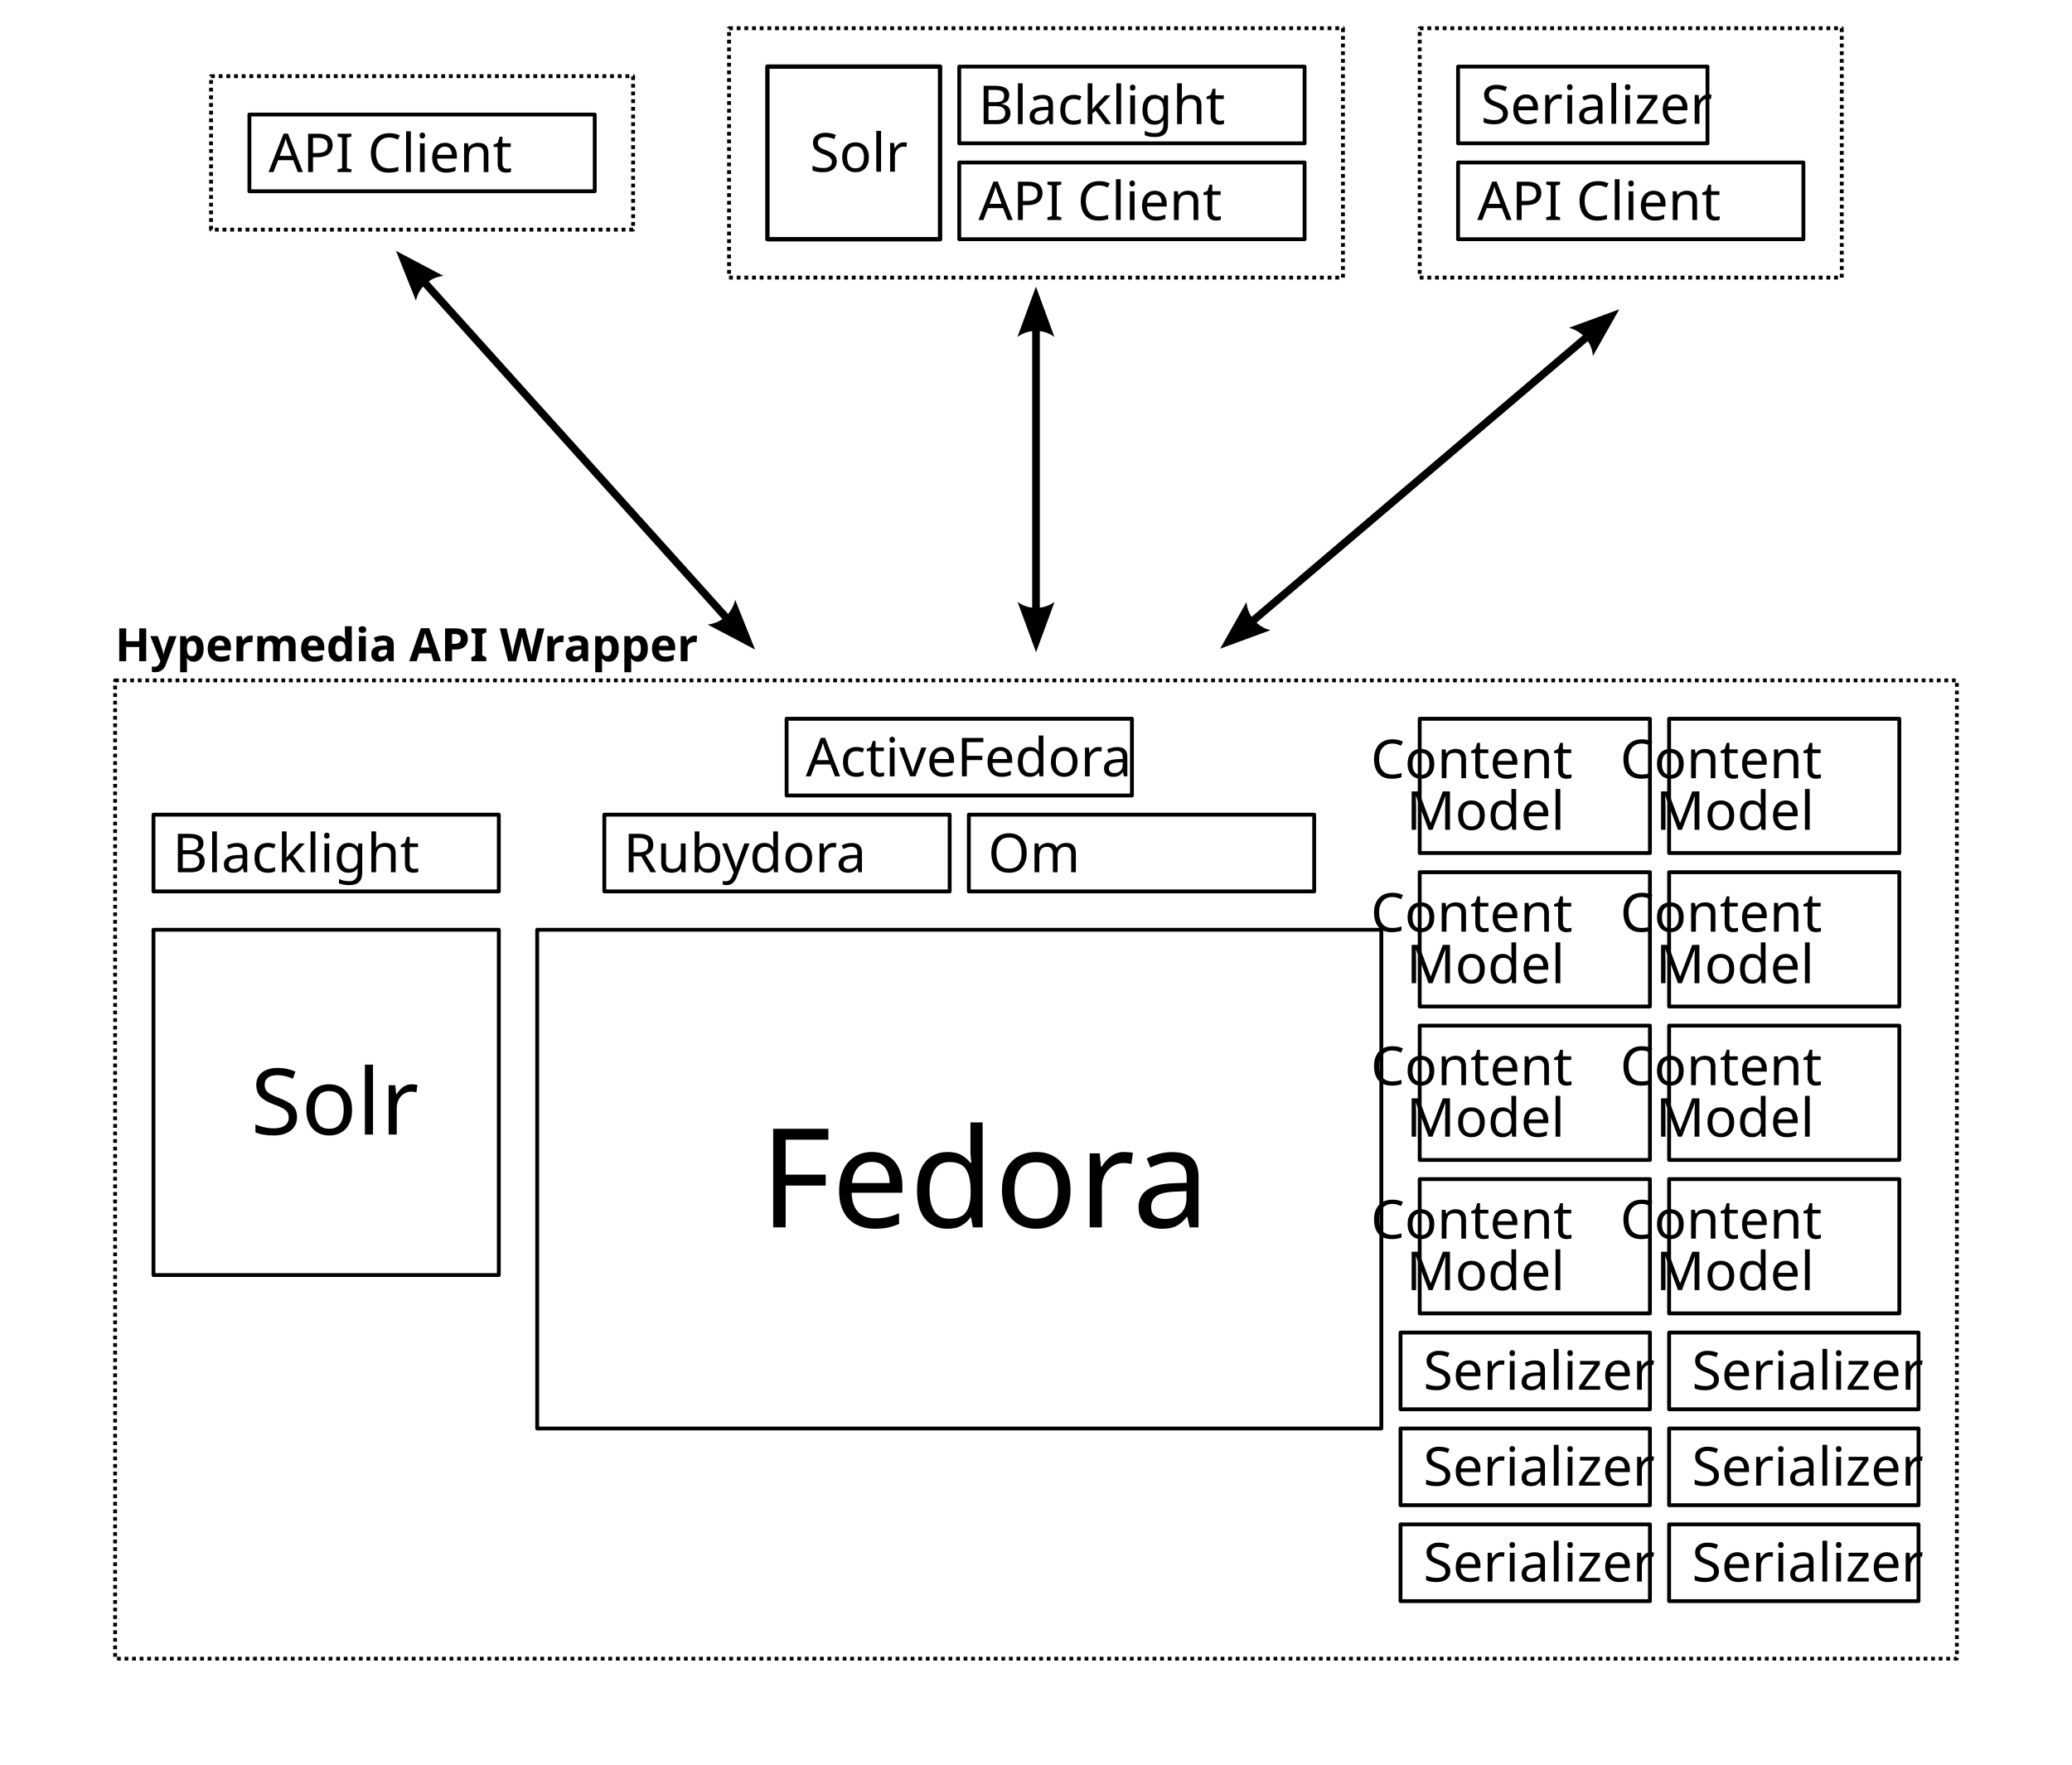
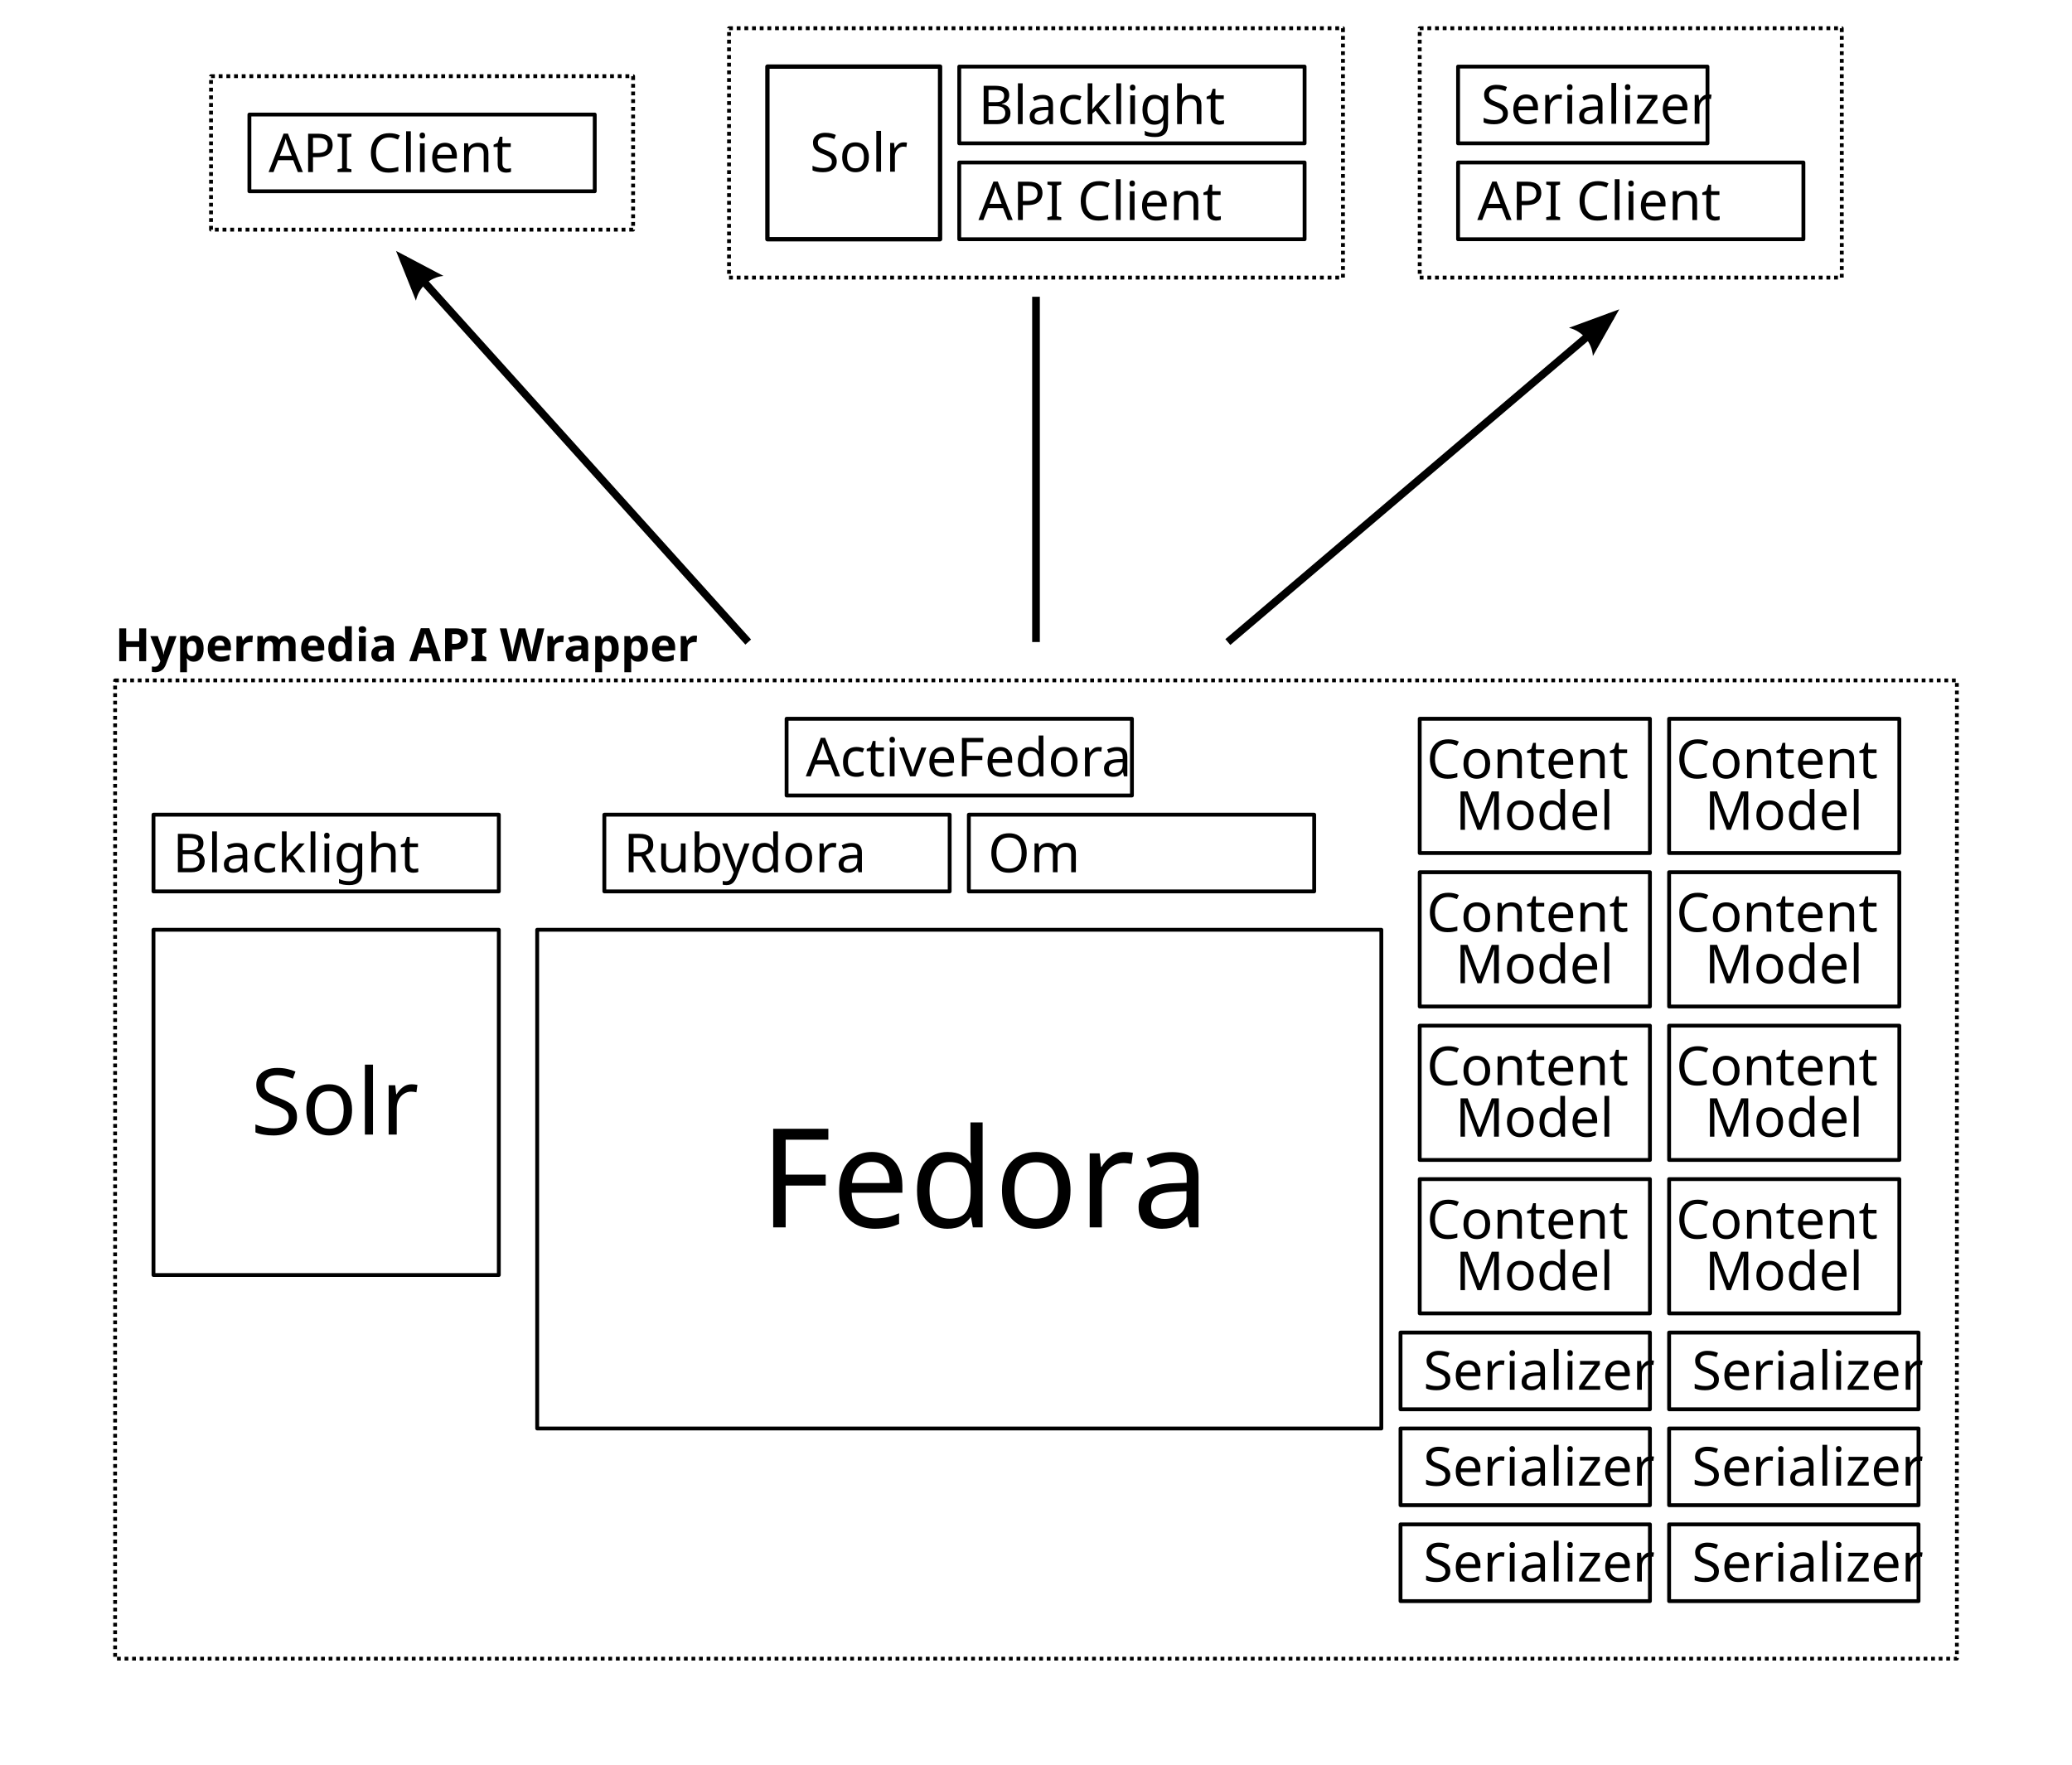
- <svg xmlns="http://www.w3.org/2000/svg" version="1.2" width="540" height="460" id="svg2">
-   <defs id="defs4">
-     <marker refX="0" refY="0" orient="auto" id="Arrow2Mstart" style="overflow:visible">
-       <path d="M 8.719,4.034 -2.207,0.016 8.719,-4.002 c -1.745,2.372 -1.735,5.617 -6e-7,8.035 z" transform="scale(0.6,0.6)" id="path4844" style="fill-rule:evenodd;stroke-width:0.625;stroke-linejoin:round" />
+ <svg xmlns="http://www.w3.org/2000/svg" version="1.2" width="540" height="460">
+   <defs>
+     <marker orient="auto" id="a" overflow="visible">
+       <path d="M8.719 4.034L-2.207.016 8.719-4.002c-1.746 2.372-1.736 5.618 0 8.036z" transform="scale(.6)" fill-rule="evenodd" stroke-width=".625" stroke-linejoin="round" />
    </marker>
-     <marker refX="0" refY="0" orient="auto" id="Arrow2Mend" style="overflow:visible">
-       <path d="M 8.719,4.034 -2.207,0.016 8.719,-4.002 c -1.745,2.372 -1.735,5.617 -6e-7,8.035 z" transform="scale(-0.6,-0.6)" id="path4847" style="fill-rule:evenodd;stroke-width:0.625;stroke-linejoin:round" />
-     </marker>
-     <marker refX="0" refY="0" orient="auto" id="Arrow1Mend" style="overflow:visible">
-       <path d="M 0,0 5,-5 -12.5,0 5,5 0,0 z" transform="matrix(-0.4,0,0,-0.4,-4,0)" id="path4829" style="fill-rule:evenodd;stroke:#000000;stroke-width:1pt" />
-     </marker>
-     <marker refX="0" refY="0" orient="auto" id="Arrow1Send" style="overflow:visible">
-       <path d="M 0,0 5,-5 -12.5,0 5,5 0,0 z" transform="matrix(-0.2,0,0,-0.2,-1.2,0)" id="path4835" style="fill-rule:evenodd;stroke:#000000;stroke-width:1pt" />
-     </marker>
-     <marker refX="0" refY="0" orient="auto" id="Arrow2Lend" style="overflow:visible">
-       <path d="M 8.719,4.034 -2.207,0.016 8.719,-4.002 c -1.745,2.372 -1.735,5.617 -6e-7,8.035 z" transform="matrix(-1.1,0,0,-1.1,-1.1,0)" id="path4841" style="fill-rule:evenodd;stroke-width:0.625;stroke-linejoin:round" />
+     <marker orient="auto" id="b" overflow="visible">
+       <path d="M8.719 4.034L-2.207.016 8.719-4.002c-1.746 2.372-1.736 5.618 0 8.036z" transform="scale(-.6)" fill-rule="evenodd" stroke-width=".625" stroke-linejoin="round" />
    </marker>
  </defs>
-   <g transform="translate(0,-610)" id="layer1">
-     <flowRoot transform="translate(0,602.3598)" id="flowRoot3799" xml:space="preserve" style="font-size:12px;font-style:normal;font-variant:normal;font-weight:normal;font-stretch:normal;text-align:center;line-height:123%;letter-spacing:0px;word-spacing:0px;text-anchor:middle;fill:#000000;fill-opacity:1;stroke:none;font-family:'Minion Pro',Georgia,Times,serif;-inkscape-font-specification:'Minion Pro',Georgia,Times,serif">
-       <flowRegion id="flowRegion3801">
-         <rect width="90.714" height="18.571" x="16.429" y="72.857" id="rect3803" />
-       </flowRegion>
-       <flowPara id="flowPara3805" />
-     </flowRoot>
-     <g transform="translate(-185,92.50003)" id="g4702">
-       <text x="250.354" y="813.248" id="text3827" xml:space="preserve" style="font-size:24px;font-style:normal;font-variant:normal;font-weight:normal;font-stretch:normal;text-align:start;line-height:123%;letter-spacing:0px;word-spacing:0px;text-anchor:start;fill:#000000;fill-opacity:1;stroke:none;font-family:Myriad Pro;-inkscape-font-specification:Myriad Pro">
-         <tspan x="250.354" y="813.248" id="tspan3829">Solr</tspan>
+   <text x="250.354" y="813.248" style="text-align:start;line-height:123%;-inkscape-font-specification:Myriad Pro" font-size="24" font-weight="400" letter-spacing="0" word-spacing="0" font-family="Myriad Pro" transform="translate(-185 -517.5)">
+     <tspan x="250.354" y="813.248">Solr</tspan>
+   </text>
+   <path fill="none" stroke="#000" stroke-linejoin="round" d="M40 242.36h90v90H40z" />
+   <text x="218.023" y="817.442" style="text-align:start;line-height:123%;-inkscape-font-specification:Myriad Pro" font-size="36" font-weight="400" letter-spacing="0" word-spacing="0" font-family="Myriad Pro" transform="translate(-20 -497.5)">
+     <tspan x="218.023" y="817.442">Fedora</tspan>
+   </text>
+   <path fill="none" stroke="#000" stroke-linejoin="round" d="M140 242.36h220v130H140z" />
+   <text x="269.924" y="825.358" style="text-align:center;line-height:96%;-inkscape-font-specification:Myriad Pro" font-size="14" font-weight="400" letter-spacing="0" word-spacing="0" text-anchor="middle" font-family="Myriad Pro" transform="translate(130 -622.5)">
+     <tspan x="269.924" y="825.358">Content</tspan>
+     <tspan x="269.924" y="838.798">Model</tspan>
+   </text>
+   <path fill="none" stroke="#000" stroke-linejoin="round" d="M370 187.36h60v35h-60z" />
+   <text x="269.924" y="825.358" style="text-align:center;line-height:96%;-inkscape-font-specification:Myriad Pro" font-size="14" font-weight="400" letter-spacing="0" word-spacing="0" text-anchor="middle" font-family="Myriad Pro" transform="translate(130 -582.5)">
+     <tspan x="269.924" y="825.358">Content</tspan>
+     <tspan x="269.924" y="838.798">Model</tspan>
+   </text>
+   <path fill="none" stroke="#000" stroke-linejoin="round" d="M370 227.36h60v35h-60z" />
+   <text x="269.924" y="825.358" style="text-align:center;line-height:96%;-inkscape-font-specification:Myriad Pro" font-size="14" font-weight="400" letter-spacing="0" word-spacing="0" text-anchor="middle" font-family="Myriad Pro" transform="translate(130 -542.5)">
+     <tspan x="269.924" y="825.358">Content</tspan>
+     <tspan x="269.924" y="838.798">Model</tspan>
+   </text>
+   <path fill="none" stroke="#000" stroke-linejoin="round" d="M370 267.36h60v35h-60z" />
+   <text x="269.924" y="825.358" style="text-align:center;line-height:96%;-inkscape-font-specification:Myriad Pro" font-size="14" font-weight="400" letter-spacing="0" word-spacing="0" text-anchor="middle" font-family="Myriad Pro" transform="translate(130 -502.5)">
+     <tspan x="269.924" y="825.358">Content</tspan>
+     <tspan x="269.924" y="838.798">Model</tspan>
+   </text>
+   <path fill="none" stroke="#000" stroke-linejoin="round" d="M370 307.36h60v35h-60z" />
+   <text x="269.924" y="825.358" style="text-align:center;line-height:96%;-inkscape-font-specification:Myriad Pro" font-size="14" font-weight="400" letter-spacing="0" word-spacing="0" text-anchor="middle" font-family="Myriad Pro" transform="translate(195 -622.5)">
+     <tspan x="269.924" y="825.358">Content</tspan>
+     <tspan x="269.924" y="838.798">Model</tspan>
+   </text>
+   <path fill="none" stroke="#000" stroke-linejoin="round" d="M435 187.36h60v35h-60z" />
+   <text x="269.924" y="825.358" style="text-align:center;line-height:96%;-inkscape-font-specification:Myriad Pro" font-size="14" font-weight="400" letter-spacing="0" word-spacing="0" text-anchor="middle" font-family="Myriad Pro" transform="translate(195 -582.5)">
+     <tspan x="269.924" y="825.358">Content</tspan>
+     <tspan x="269.924" y="838.798">Model</tspan>
+   </text>
+   <path fill="none" stroke="#000" stroke-linejoin="round" d="M435 227.36h60v35h-60z" />
+   <text x="269.924" y="825.358" style="text-align:center;line-height:96%;-inkscape-font-specification:Myriad Pro" font-size="14" font-weight="400" letter-spacing="0" word-spacing="0" text-anchor="middle" font-family="Myriad Pro" transform="translate(195 -542.5)">
+     <tspan x="269.924" y="825.358">Content</tspan>
+     <tspan x="269.924" y="838.798">Model</tspan>
+   </text>
+   <path fill="none" stroke="#000" stroke-linejoin="round" d="M435 267.36h60v35h-60z" />
+   <text x="269.924" y="825.358" style="text-align:center;line-height:96%;-inkscape-font-specification:Myriad Pro" font-size="14" font-weight="400" letter-spacing="0" word-spacing="0" text-anchor="middle" font-family="Myriad Pro" transform="translate(195 -502.5)">
+     <tspan x="269.924" y="825.358">Content</tspan>
+     <tspan x="269.924" y="838.798">Model</tspan>
+   </text>
+   <path fill="none" stroke="#000" stroke-linejoin="round" d="M435 307.36h60v35h-60z" />
+   <text x="25.946" y="832.253" style="text-align:start;line-height:123%;-inkscape-font-specification:Myriad Pro" font-size="14" font-weight="400" letter-spacing="0" word-spacing="0" font-family="Myriad Pro" transform="translate(415 -470)">
+     <tspan x="25.946" y="832.253">Serializer</tspan>
+   </text>
+   <path fill="none" stroke="#000" stroke-linejoin="round" d="M435 347.36h65v20h-65z" />
+   <text x="25.946" y="832.253" style="text-align:start;line-height:123%;-inkscape-font-specification:Myriad Pro" font-size="14" font-weight="400" letter-spacing="0" word-spacing="0" font-family="Myriad Pro" transform="translate(415 -445)">
+     <tspan x="25.946" y="832.253">Serializer</tspan>
+   </text>
+   <path fill="none" stroke="#000" stroke-linejoin="round" d="M435 372.36h65v20h-65z" />
+   <text x="25.946" y="832.253" style="text-align:start;line-height:123%;-inkscape-font-specification:Myriad Pro" font-size="14" font-weight="400" letter-spacing="0" word-spacing="0" font-family="Myriad Pro" transform="translate(415 -420)">
+     <tspan x="25.946" y="832.253">Serializer</tspan>
+   </text>
+   <path fill="none" stroke="#000" stroke-linejoin="round" d="M435 397.36h65v20h-65z" />
+   <text x="25.946" y="832.253" style="text-align:start;line-height:123%;-inkscape-font-specification:Myriad Pro" font-size="14" font-weight="400" letter-spacing="0" word-spacing="0" font-family="Myriad Pro" transform="translate(345 -470)">
+     <tspan x="25.946" y="832.253">Serializer</tspan>
+   </text>
+   <path fill="none" stroke="#000" stroke-linejoin="round" d="M365 347.36h65v20h-65z" />
+   <g>
+     <text x="25.946" y="832.253" style="text-align:start;line-height:123%;-inkscape-font-specification:Myriad Pro" font-size="14" font-weight="400" letter-spacing="0" word-spacing="0" font-family="Myriad Pro" transform="translate(345 -445)">
+       <tspan x="25.946" y="832.253">Serializer</tspan>
+     </text>
+     <path fill="none" stroke="#000" stroke-linejoin="round" d="M365 372.36h65v20h-65z" />
+   </g>
+   <g>
+     <text x="25.946" y="832.253" style="text-align:start;line-height:123%;-inkscape-font-specification:Myriad Pro" font-size="14" font-weight="400" letter-spacing="0" word-spacing="0" font-family="Myriad Pro" transform="translate(345 -420)">
+       <tspan x="25.946" y="832.253">Serializer</tspan>
+     </text>
+     <path fill="none" stroke="#000" stroke-linejoin="round" d="M365 397.36h65v20h-65z" />
+   </g>
+   <g>
+     <path fill="none" stroke="#000" stroke-linejoin="round" d="M40 212.36h90v20H40z" />
+     <text x="25" y="647.36" style="text-align:start;line-height:123%;-inkscape-font-specification:Myriad Pro" font-size="14" font-weight="400" letter-spacing="0" word-spacing="0" font-family="Myriad Pro" transform="translate(20 -420)">
+       <tspan x="25" y="647.36">Blacklight</tspan>
+     </text>
+   </g>
+   <g>
+     <text x="25" y="672.36" style="text-align:start;line-height:123%;-inkscape-font-specification:Myriad Pro" font-size="14" font-weight="400" letter-spacing="0" word-spacing="0" font-family="Myriad Pro" transform="translate(232.5 -445)">
+       <tspan x="25" y="672.36">Om</tspan>
+     </text>
+     <path fill="none" stroke="#000" stroke-linejoin="round" d="M252.5 212.36h90v20h-90z" />
+   </g>
+   <g>
+     <text x="25" y="722.36" style="text-align:start;line-height:123%;-inkscape-font-specification:Myriad Pro" font-size="14" font-weight="400" letter-spacing="0" word-spacing="0" font-family="Myriad Pro" transform="translate(137.5 -495)">
+       <tspan x="25" y="722.36">Rubydora</tspan>
+     </text>
+     <path fill="none" stroke="#000" stroke-linejoin="round" d="M157.5 212.36h90v20h-90z" />
+   </g>
+   <g>
+     <text x="25" y="697.36" style="text-align:start;line-height:123%;-inkscape-font-specification:Myriad Pro" font-size="14" font-weight="400" letter-spacing="0" word-spacing="0" font-family="Myriad Pro" transform="translate(185 -495)">
+       <tspan x="25" y="697.36">ActiveFedora</tspan>
+     </text>
+     <path fill="none" stroke="#000" stroke-linejoin="round" d="M205 187.36h90v20h-90z" />
+   </g>
+   <path fill="none" stroke="#000" stroke-width=".985" stroke-linejoin="round" stroke-dasharray=".985,.985" d="M30 177.36h480v255H30z" />
+   <text x="30" y="782.36" style="text-align:start;line-height:123%;-inkscape-font-specification:Myriad Pro Bold" font-size="12" font-weight="700" letter-spacing="0" word-spacing="0" font-family="Myriad Pro" transform="translate(0 -610)">
+     <tspan x="30" y="782.36">Hypermedia API Wrapper</tspan>
+   </text>
+   <g>
+     <path fill="none" stroke="#000" stroke-linejoin="round" d="M65 29.86h90v20H65z" />
+     <text x="35" y="647.36" style="text-align:start;line-height:123%;-inkscape-font-specification:Myriad Pro" font-size="14" font-weight="400" letter-spacing="0" word-spacing="0" font-family="Myriad Pro" transform="translate(35 -602.5)">
+       <tspan x="35" y="647.36">API Client</tspan>
+     </text>
+     <path fill="none" stroke="#000" stroke-linejoin="round" stroke-dasharray="1,1" d="M55 19.86h110v40H55z" />
+   </g>
+   <g>
+     <path fill="none" stroke="#000" stroke-linejoin="round" d="M250 42.36h90v20h-90z" />
+     <text x="165" y="702.36" style="text-align:start;line-height:123%;-inkscape-font-specification:Myriad Pro" font-size="14" font-weight="400" letter-spacing="0" word-spacing="0" font-family="Myriad Pro" transform="translate(90 -645)">
+       <tspan x="165" y="702.36">API Client</tspan>
+     </text>
+     <path fill="none" stroke="#000" stroke-linejoin="round" stroke-dasharray="1,1" d="M190 7.36h160v65H190z" />
+     <path fill="none" stroke="#000" stroke-linejoin="round" d="M250 17.36h90v20h-90z" />
+     <text x="25" y="647.36" style="text-align:start;line-height:123%;-inkscape-font-specification:Myriad Pro" font-size="14" font-weight="400" letter-spacing="0" word-spacing="0" font-family="Myriad Pro" transform="translate(230 -615)">
+       <tspan x="25" y="647.36">Blacklight</tspan>
+     </text>
+     <g>
+       <text x="258.54" y="809.753" style="text-align:start;line-height:123%;-inkscape-font-specification:Myriad Pro" font-size="15.75" font-weight="400" letter-spacing="0" word-spacing="0" font-family="Myriad Pro" transform="translate(-47.5 -765)">
+         <tspan x="258.54" y="809.753" font-size="14">Solr</tspan>
      </text>
-       <rect width="90" height="90" x="225" y="759.86" id="rect4690" style="fill:none;stroke:#000000;stroke-width:1;stroke-linecap:butt;stroke-linejoin:round;stroke-miterlimit:4;stroke-opacity:1;stroke-dasharray:none;stroke-dashoffset:0" />
+       <path fill="none" stroke="#000" stroke-width="1.125" stroke-linejoin="round" d="M200 17.36h45v45h-45z" />
    </g>
-     <g transform="translate(-20,112.5)" id="g4793">
-       <text x="218.023" y="817.442" id="text3823" xml:space="preserve" style="font-size:36px;font-style:normal;font-variant:normal;font-weight:normal;font-stretch:normal;text-align:start;line-height:123%;letter-spacing:0px;word-spacing:0px;text-anchor:start;fill:#000000;fill-opacity:1;stroke:none;font-family:Myriad Pro;-inkscape-font-specification:Myriad Pro">
-         <tspan x="218.023" y="817.442" id="tspan3825">Fedora</tspan>
+   </g>
+   <g>
+     <path fill="none" stroke="#000" stroke-linejoin="round" d="M380 42.36h90v20h-90z" />
+     <text x="35" y="647.36" style="text-align:start;line-height:123%;-inkscape-font-specification:Myriad Pro" font-size="14" font-weight="400" letter-spacing="0" word-spacing="0" font-family="Myriad Pro" transform="translate(350 -590)">
+       <tspan x="35" y="647.36">API Client</tspan>
+     </text>
+     <path fill="none" stroke="#000" stroke-linejoin="round" stroke-dasharray="1,1" d="M370 7.36h110v65H370z" />
+     <g>
+       <text x="25.946" y="832.253" style="text-align:start;line-height:123%;-inkscape-font-specification:Myriad Pro" font-size="14" font-weight="400" letter-spacing="0" word-spacing="0" font-family="Myriad Pro" transform="translate(360 -800)">
+         <tspan x="25.946" y="832.253">Serializer</tspan>
      </text>
-       <rect width="220" height="130" x="160" y="739.86" id="rect4692" style="fill:none;stroke:#000000;stroke-width:1;stroke-linecap:butt;stroke-linejoin:round;stroke-miterlimit:4;stroke-opacity:1;stroke-dasharray:none;stroke-dashoffset:0" />
+       <path fill="none" stroke="#000" stroke-linejoin="round" d="M380 17.36h65v20h-65z" />
    </g>
-     <g transform="translate(130,-12.4998)" id="g3899-8-6" style="stroke-width:1;stroke-miterlimit:4;stroke-dasharray:none">
-       <text x="269.924" y="825.358" id="text3831-6-8" xml:space="preserve" style="font-size:14px;font-style:normal;font-variant:normal;font-weight:normal;font-stretch:normal;text-align:center;line-height:96%;letter-spacing:0px;word-spacing:0px;text-anchor:middle;fill:#000000;fill-opacity:1;stroke:none;font-family:Myriad Pro;-inkscape-font-specification:Myriad Pro">
-         <tspan x="269.924" y="825.358" id="tspan3833-8-2">Content</tspan>
-         <tspan x="269.924" y="838.798" id="tspan3835-2-0">Model</tspan>
-       </text>
-       <rect width="60" height="35" x="240" y="809.86" id="rect3889-1-3" style="fill:none;stroke:#000000;stroke-width:1;stroke-linecap:butt;stroke-linejoin:round;stroke-miterlimit:4;stroke-opacity:1;stroke-dasharray:none;stroke-dashoffset:0" />
-     </g>
-     <g transform="translate(130,27.5002)" id="g3899-6-8-2" style="stroke-width:1;stroke-miterlimit:4;stroke-dasharray:none">
-       <text x="269.924" y="825.358" id="text3831-3-81-4" xml:space="preserve" style="font-size:14px;font-style:normal;font-variant:normal;font-weight:normal;font-stretch:normal;text-align:center;line-height:96%;letter-spacing:0px;word-spacing:0px;text-anchor:middle;fill:#000000;fill-opacity:1;stroke:none;font-family:Myriad Pro;-inkscape-font-specification:Myriad Pro">
-         <tspan x="269.924" y="825.358" id="tspan3833-6-9-92">Content</tspan>
-         <tspan x="269.924" y="838.798" id="tspan3835-9-2-9">Model</tspan>
-       </text>
-       <rect width="60" height="35" x="240" y="809.86" id="rect3889-9-92-4" style="fill:none;stroke:#000000;stroke-width:1;stroke-linecap:butt;stroke-linejoin:round;stroke-miterlimit:4;stroke-opacity:1;stroke-dasharray:none;stroke-dashoffset:0" />
-     </g>
-     <g transform="translate(130,67.50021)" id="g3899-6-8-1-1" style="stroke-width:1;stroke-miterlimit:4;stroke-dasharray:none">
-       <text x="269.924" y="825.358" id="text3831-3-81-37-3" xml:space="preserve" style="font-size:14px;font-style:normal;font-variant:normal;font-weight:normal;font-stretch:normal;text-align:center;line-height:96%;letter-spacing:0px;word-spacing:0px;text-anchor:middle;fill:#000000;fill-opacity:1;stroke:none;font-family:Myriad Pro;-inkscape-font-specification:Myriad Pro">
-         <tspan x="269.924" y="825.358" id="tspan3833-6-9-1-8">Content</tspan>
-         <tspan x="269.924" y="838.798" id="tspan3835-9-2-2-6">Model</tspan>
-       </text>
-       <rect width="60" height="35" x="240" y="809.86" id="rect3889-9-92-6-5" style="fill:none;stroke:#000000;stroke-width:1;stroke-linecap:butt;stroke-linejoin:round;stroke-miterlimit:4;stroke-opacity:1;stroke-dasharray:none;stroke-dashoffset:0" />
-     </g>
-     <g transform="translate(130,107.5002)" id="g3899-6-8-6-2-1" style="stroke-width:1;stroke-miterlimit:4;stroke-dasharray:none">
-       <text x="269.924" y="825.358" id="text3831-3-81-3-9-3" xml:space="preserve" style="font-size:14px;font-style:normal;font-variant:normal;font-weight:normal;font-stretch:normal;text-align:center;line-height:96%;letter-spacing:0px;word-spacing:0px;text-anchor:middle;fill:#000000;fill-opacity:1;stroke:none;font-family:Myriad Pro;-inkscape-font-specification:Myriad Pro">
-         <tspan x="269.924" y="825.358" id="tspan3833-6-9-9-4-5">Content</tspan>
-         <tspan x="269.924" y="838.798" id="tspan3835-9-2-1-4-8">Model</tspan>
-       </text>
-       <rect width="60" height="35" x="240" y="809.86" id="rect3889-9-92-0-0-9" style="fill:none;stroke:#000000;stroke-width:1;stroke-linecap:butt;stroke-linejoin:round;stroke-miterlimit:4;stroke-opacity:1;stroke-dasharray:none;stroke-dashoffset:0" />
-     </g>
-     <g transform="translate(195,-12.4998)" id="g3899-8-6-9" style="stroke-width:1;stroke-miterlimit:4;stroke-dasharray:none">
-       <text x="269.924" y="825.358" id="text3831-6-8-3" xml:space="preserve" style="font-size:14px;font-style:normal;font-variant:normal;font-weight:normal;font-stretch:normal;text-align:center;line-height:96%;letter-spacing:0px;word-spacing:0px;text-anchor:middle;fill:#000000;fill-opacity:1;stroke:none;font-family:Myriad Pro;-inkscape-font-specification:Myriad Pro">
-         <tspan x="269.924" y="825.358" id="tspan3833-8-2-8">Content</tspan>
-         <tspan x="269.924" y="838.798" id="tspan3835-2-0-1">Model</tspan>
-       </text>
-       <rect width="60" height="35" x="240" y="809.86" id="rect3889-1-3-7" style="fill:none;stroke:#000000;stroke-width:1;stroke-linecap:butt;stroke-linejoin:round;stroke-miterlimit:4;stroke-opacity:1;stroke-dasharray:none;stroke-dashoffset:0" />
-     </g>
-     <g transform="translate(195,27.5002)" id="g3899-6-8-2-0" style="stroke-width:1;stroke-miterlimit:4;stroke-dasharray:none">
-       <text x="269.924" y="825.358" id="text3831-3-81-4-6" xml:space="preserve" style="font-size:14px;font-style:normal;font-variant:normal;font-weight:normal;font-stretch:normal;text-align:center;line-height:96%;letter-spacing:0px;word-spacing:0px;text-anchor:middle;fill:#000000;fill-opacity:1;stroke:none;font-family:Myriad Pro;-inkscape-font-specification:Myriad Pro">
-         <tspan x="269.924" y="825.358" id="tspan3833-6-9-92-3">Content</tspan>
-         <tspan x="269.924" y="838.798" id="tspan3835-9-2-9-8">Model</tspan>
-       </text>
-       <rect width="60" height="35" x="240" y="809.86" id="rect3889-9-92-4-8" style="fill:none;stroke:#000000;stroke-width:1;stroke-linecap:butt;stroke-linejoin:round;stroke-miterlimit:4;stroke-opacity:1;stroke-dasharray:none;stroke-dashoffset:0" />
-     </g>
-     <g transform="translate(195,67.50021)" id="g3899-6-8-1-1-8" style="stroke-width:1;stroke-miterlimit:4;stroke-dasharray:none">
-       <text x="269.924" y="825.358" id="text3831-3-81-37-3-9" xml:space="preserve" style="font-size:14px;font-style:normal;font-variant:normal;font-weight:normal;font-stretch:normal;text-align:center;line-height:96%;letter-spacing:0px;word-spacing:0px;text-anchor:middle;fill:#000000;fill-opacity:1;stroke:none;font-family:Myriad Pro;-inkscape-font-specification:Myriad Pro">
-         <tspan x="269.924" y="825.358" id="tspan3833-6-9-1-8-6">Content</tspan>
-         <tspan x="269.924" y="838.798" id="tspan3835-9-2-2-6-3">Model</tspan>
-       </text>
-       <rect width="60" height="35" x="240" y="809.86" id="rect3889-9-92-6-5-7" style="fill:none;stroke:#000000;stroke-width:1;stroke-linecap:butt;stroke-linejoin:round;stroke-miterlimit:4;stroke-opacity:1;stroke-dasharray:none;stroke-dashoffset:0" />
-     </g>
-     <g transform="translate(195,107.5002)" id="g3899-6-8-6-2-1-1" style="stroke-width:1;stroke-miterlimit:4;stroke-dasharray:none">
-       <text x="269.924" y="825.358" id="text3831-3-81-3-9-3-8" xml:space="preserve" style="font-size:14px;font-style:normal;font-variant:normal;font-weight:normal;font-stretch:normal;text-align:center;line-height:96%;letter-spacing:0px;word-spacing:0px;text-anchor:middle;fill:#000000;fill-opacity:1;stroke:none;font-family:Myriad Pro;-inkscape-font-specification:Myriad Pro">
-         <tspan x="269.924" y="825.358" id="tspan3833-6-9-9-4-5-1">Content</tspan>
-         <tspan x="269.924" y="838.798" id="tspan3835-9-2-1-4-8-6">Model</tspan>
-       </text>
-       <rect width="60" height="35" x="240" y="809.86" id="rect3889-9-92-0-0-9-9" style="fill:none;stroke:#000000;stroke-width:1;stroke-linecap:butt;stroke-linejoin:round;stroke-miterlimit:4;stroke-opacity:1;stroke-dasharray:none;stroke-dashoffset:0" />
-     </g>
-     <g transform="translate(415,140.0002)" id="g3894-8-4" style="stroke-width:1;stroke-miterlimit:4;stroke-dasharray:none">
-       <text x="25.946" y="832.253" id="text3837-3-1" xml:space="preserve" style="font-size:14px;font-style:normal;font-variant:normal;font-weight:normal;font-stretch:normal;text-align:start;line-height:123%;letter-spacing:0px;word-spacing:0px;text-anchor:start;fill:#000000;fill-opacity:1;stroke:none;font-family:Myriad Pro;-inkscape-font-specification:Myriad Pro">
-         <tspan x="25.946" y="832.253" id="tspan3839-6-51">Serializer</tspan>
-       </text>
-       <rect width="65" height="20" x="20" y="817.36" id="rect3025-33-6-9" style="fill:none;stroke:#000000;stroke-width:1;stroke-linecap:butt;stroke-linejoin:round;stroke-miterlimit:4;stroke-opacity:1;stroke-dasharray:none;stroke-dashoffset:0" />
-     </g>
-     <g transform="translate(415,165.0002)" id="g3894-8-9-8" style="stroke-width:1;stroke-miterlimit:4;stroke-dasharray:none">
-       <text x="25.946" y="832.253" id="text3837-3-9-4" xml:space="preserve" style="font-size:14px;font-style:normal;font-variant:normal;font-weight:normal;font-stretch:normal;text-align:start;line-height:123%;letter-spacing:0px;word-spacing:0px;text-anchor:start;fill:#000000;fill-opacity:1;stroke:none;font-family:Myriad Pro;-inkscape-font-specification:Myriad Pro">
-         <tspan x="25.946" y="832.253" id="tspan3839-6-5-5">Serializer</tspan>
-       </text>
-       <rect width="65" height="20" x="20" y="817.36" id="rect3025-33-6-7-9" style="fill:none;stroke:#000000;stroke-width:1;stroke-linecap:butt;stroke-linejoin:round;stroke-miterlimit:4;stroke-opacity:1;stroke-dasharray:none;stroke-dashoffset:0" />
-     </g>
-     <g transform="translate(415,190.0002)" id="g3894-8-2-6-6-5" style="stroke-width:1;stroke-miterlimit:4;stroke-dasharray:none">
-       <text x="25.946" y="832.253" id="text3837-3-2-3-3-4" xml:space="preserve" style="font-size:14px;font-style:normal;font-variant:normal;font-weight:normal;font-stretch:normal;text-align:start;line-height:123%;letter-spacing:0px;word-spacing:0px;text-anchor:start;fill:#000000;fill-opacity:1;stroke:none;font-family:Myriad Pro;-inkscape-font-specification:Myriad Pro">
-         <tspan x="25.946" y="832.253" id="tspan3839-6-8-1-5-7">Serializer</tspan>
-       </text>
-       <rect width="65" height="20" x="20" y="817.36" id="rect3025-33-6-0-8-5-2" style="fill:none;stroke:#000000;stroke-width:1;stroke-linecap:butt;stroke-linejoin:round;stroke-miterlimit:4;stroke-opacity:1;stroke-dasharray:none;stroke-dashoffset:0" />
-     </g>
-     <g transform="translate(345,140.0002)" id="g3894-8-0" style="stroke-width:1;stroke-miterlimit:4;stroke-dasharray:none">
-       <text x="25.946" y="832.253" id="text3837-3-7" xml:space="preserve" style="font-size:14px;font-style:normal;font-variant:normal;font-weight:normal;font-stretch:normal;text-align:start;line-height:123%;letter-spacing:0px;word-spacing:0px;text-anchor:start;fill:#000000;fill-opacity:1;stroke:none;font-family:Myriad Pro;-inkscape-font-specification:Myriad Pro">
-         <tspan x="25.946" y="832.253" id="tspan3839-6-9">Serializer</tspan>
-       </text>
-       <rect width="65" height="20" x="20" y="817.36" id="rect3025-33-6-3" style="fill:none;stroke:#000000;stroke-width:1;stroke-linecap:butt;stroke-linejoin:round;stroke-miterlimit:4;stroke-opacity:1;stroke-dasharray:none;stroke-dashoffset:0" />
-     </g>
-     <g transform="translate(345,165.0002)" id="g3894-8-9-4" style="stroke-width:1;stroke-miterlimit:4;stroke-dasharray:none">
-       <text x="25.946" y="832.253" id="text3837-3-9-1" xml:space="preserve" style="font-size:14px;font-style:normal;font-variant:normal;font-weight:normal;font-stretch:normal;text-align:start;line-height:123%;letter-spacing:0px;word-spacing:0px;text-anchor:start;fill:#000000;fill-opacity:1;stroke:none;font-family:Myriad Pro;-inkscape-font-specification:Myriad Pro">
-         <tspan x="25.946" y="832.253" id="tspan3839-6-5-8">Serializer</tspan>
-       </text>
-       <rect width="65" height="20" x="20" y="817.36" id="rect3025-33-6-7-2" style="fill:none;stroke:#000000;stroke-width:1;stroke-linecap:butt;stroke-linejoin:round;stroke-miterlimit:4;stroke-opacity:1;stroke-dasharray:none;stroke-dashoffset:0" />
-     </g>
-     <g transform="translate(345,190.0002)" id="g3894-8-2-6-6-1" style="stroke-width:1;stroke-miterlimit:4;stroke-dasharray:none">
-       <text x="25.946" y="832.253" id="text3837-3-2-3-3-6" xml:space="preserve" style="font-size:14px;font-style:normal;font-variant:normal;font-weight:normal;font-stretch:normal;text-align:start;line-height:123%;letter-spacing:0px;word-spacing:0px;text-anchor:start;fill:#000000;fill-opacity:1;stroke:none;font-family:Myriad Pro;-inkscape-font-specification:Myriad Pro">
-         <tspan x="25.946" y="832.253" id="tspan3839-6-8-1-5-6">Serializer</tspan>
-       </text>
-       <rect width="65" height="20" x="20" y="817.36" id="rect3025-33-6-0-8-5-5" style="fill:none;stroke:#000000;stroke-width:1;stroke-linecap:butt;stroke-linejoin:round;stroke-miterlimit:4;stroke-opacity:1;stroke-dasharray:none;stroke-dashoffset:0" />
-     </g>
-     <g transform="translate(20,190.0002)" id="g3980-3-91">
-       <rect width="90" height="20" x="20" y="632.36" id="rect3025-5-1" style="fill:none;stroke:#000000;stroke-width:1;stroke-linecap:butt;stroke-linejoin:round;stroke-miterlimit:4;stroke-opacity:1;stroke-dasharray:none;stroke-dashoffset:0" />
-       <text x="25" y="647.36" id="text3807-9-49" xml:space="preserve" style="font-size:14px;font-style:normal;font-variant:normal;font-weight:normal;font-stretch:normal;text-align:start;line-height:123%;letter-spacing:0px;word-spacing:0px;text-anchor:start;fill:#000000;fill-opacity:1;stroke:none;font-family:Myriad Pro;-inkscape-font-specification:Myriad Pro">
-         <tspan x="25" y="647.36" id="tspan3809-4-3">Blacklight</tspan>
-       </text>
-     </g>
-     <g transform="translate(232.5,165.0002)" id="g3975-4-9">
-       <text x="25" y="672.36" id="text3811-3-7" xml:space="preserve" style="font-size:14px;font-style:normal;font-variant:normal;font-weight:normal;font-stretch:normal;text-align:start;line-height:123%;letter-spacing:0px;word-spacing:0px;text-anchor:start;fill:#000000;fill-opacity:1;stroke:none;font-family:Myriad Pro;-inkscape-font-specification:Myriad Pro">
-         <tspan x="25" y="672.36" id="tspan3813-4-76">Om</tspan>
-       </text>
-       <rect width="90" height="20" x="20" y="657.36" id="rect3025-8-2-3" style="fill:none;stroke:#000000;stroke-width:1;stroke-linecap:butt;stroke-linejoin:round;stroke-miterlimit:4;stroke-opacity:1;stroke-dasharray:none;stroke-dashoffset:0" />
-     </g>
-     <g transform="translate(137.5,115.0002)" id="g3965-4-0">
-       <text x="25" y="722.36" id="text3819-3-6" xml:space="preserve" style="font-size:14px;font-style:normal;font-variant:normal;font-weight:normal;font-stretch:normal;text-align:start;line-height:123%;letter-spacing:0px;word-spacing:0px;text-anchor:start;fill:#000000;fill-opacity:1;stroke:none;font-family:Myriad Pro;-inkscape-font-specification:Myriad Pro">
-         <tspan x="25" y="722.36" id="tspan3821-9-5">Rubydora</tspan>
-       </text>
-       <rect width="90" height="20" x="20" y="707.36" id="rect3025-3-6-43" style="fill:none;stroke:#000000;stroke-width:1;stroke-linecap:butt;stroke-linejoin:round;stroke-miterlimit:4;stroke-opacity:1;stroke-dasharray:none;stroke-dashoffset:0" />
-     </g>
-     <g transform="translate(185,115.0002)" id="g3970-4-6">
-       <text x="25" y="697.36" id="text3815-7-8" xml:space="preserve" style="font-size:14px;font-style:normal;font-variant:normal;font-weight:normal;font-stretch:normal;text-align:start;line-height:123%;letter-spacing:0px;word-spacing:0px;text-anchor:start;fill:#000000;fill-opacity:1;stroke:none;font-family:Myriad Pro;-inkscape-font-specification:Myriad Pro">
-         <tspan x="25" y="697.36" id="tspan3817-9-9">ActiveFedora</tspan>
-       </text>
-       <rect width="90" height="20" x="20" y="682.36" id="rect3025-1-4-5" style="fill:none;stroke:#000000;stroke-width:1;stroke-linecap:butt;stroke-linejoin:round;stroke-miterlimit:4;stroke-opacity:1;stroke-dasharray:none;stroke-dashoffset:0" />
-     </g>
-     <rect width="480" height="255" x="30" y="787.36" id="rect7087" style="fill:none;stroke:#000000;stroke-width:0.985;stroke-linecap:butt;stroke-linejoin:round;stroke-miterlimit:4;stroke-opacity:1;stroke-dasharray:0.985, 0.985;stroke-dashoffset:0" />
-     <text x="30" y="782.36" id="text7269" xml:space="preserve" style="font-size:12px;font-style:normal;font-variant:normal;font-weight:bold;font-stretch:normal;text-align:start;line-height:123%;letter-spacing:0px;word-spacing:0px;text-anchor:start;fill:#000000;fill-opacity:1;stroke:none;font-family:Myriad Pro;-inkscape-font-specification:Myriad Pro Bold">
-       <tspan x="30" y="782.36" id="tspan7271">Hypermedia API Wrapper</tspan>
-     </text>
-     <g transform="translate(35,7.500005)" id="g7495">
-       <g id="g7399">
-         <rect width="90" height="20" x="30" y="632.36" id="rect3025-5-1-1" style="fill:none;stroke:#000000;stroke-width:1;stroke-linecap:butt;stroke-linejoin:round;stroke-miterlimit:4;stroke-opacity:1;stroke-dasharray:none;stroke-dashoffset:0" />
-         <text x="35" y="647.36" id="text3807-9-49-8" xml:space="preserve" style="font-size:14px;font-style:normal;font-variant:normal;font-weight:normal;font-stretch:normal;text-align:start;line-height:123%;letter-spacing:0px;word-spacing:0px;text-anchor:start;fill:#000000;fill-opacity:1;stroke:none;font-family:Myriad Pro;-inkscape-font-specification:Myriad Pro">
-           <tspan x="35" y="647.36" id="tspan3809-4-3-8">API Client</tspan>
-         </text>
-       </g>
-       <rect width="110" height="40" x="20" y="65" transform="translate(0,557.36)" id="rect7303" style="fill:none;stroke:#000000;stroke-width:1;stroke-linecap:butt;stroke-linejoin:round;stroke-miterlimit:4;stroke-opacity:1;stroke-dasharray:1, 1;stroke-dashoffset:0" />
-     </g>
-     <g transform="translate(35,-4.999985)" id="g7480">
-       <g transform="translate(55,-30)" id="g7394">
-         <rect width="90" height="20" x="160" y="687.36" id="rect3025-5-1-1-9" style="fill:none;stroke:#000000;stroke-width:1;stroke-linecap:butt;stroke-linejoin:round;stroke-miterlimit:4;stroke-opacity:1;stroke-dasharray:none;stroke-dashoffset:0" />
-         <text x="165" y="702.36" id="text3807-9-49-8-0" xml:space="preserve" style="font-size:14px;font-style:normal;font-variant:normal;font-weight:normal;font-stretch:normal;text-align:start;line-height:123%;letter-spacing:0px;word-spacing:0px;text-anchor:start;fill:#000000;fill-opacity:1;stroke:none;font-family:Myriad Pro;-inkscape-font-specification:Myriad Pro">
-           <tspan x="165" y="702.36" id="tspan3809-4-3-8-1">API Client</tspan>
-         </text>
-       </g>
-       <rect width="160" height="65" x="155" y="622.36" id="rect7303-6" style="fill:none;stroke:#000000;stroke-width:1;stroke-linecap:butt;stroke-linejoin:round;stroke-miterlimit:4;stroke-opacity:1;stroke-dasharray:1, 1;stroke-dashoffset:0" />
-       <g transform="translate(195,1.9775391e-4)" id="g3980-3-91-4">
-         <rect width="90" height="20" x="20" y="632.36" id="rect3025-5-1-0" style="fill:none;stroke:#000000;stroke-width:1;stroke-linecap:butt;stroke-linejoin:round;stroke-miterlimit:4;stroke-opacity:1;stroke-dasharray:none;stroke-dashoffset:0" />
-         <text x="25" y="647.36" id="text3807-9-49-85" xml:space="preserve" style="font-size:14px;font-style:normal;font-variant:normal;font-weight:normal;font-stretch:normal;text-align:start;line-height:123%;letter-spacing:0px;word-spacing:0px;text-anchor:start;fill:#000000;fill-opacity:1;stroke:none;font-family:Myriad Pro;-inkscape-font-specification:Myriad Pro">
-           <tspan x="25" y="647.36" id="tspan3809-4-3-2">Blacklight</tspan>
-         </text>
-       </g>
-       <g transform="translate(-82.5,-150)" id="g7407">
-         <text x="258.54" y="809.753" id="text3827-6" xml:space="preserve" style="font-size:15.75px;font-style:normal;font-variant:normal;font-weight:normal;font-stretch:normal;text-align:start;line-height:123%;letter-spacing:0px;word-spacing:0px;text-anchor:start;fill:#000000;fill-opacity:1;stroke:none;font-family:Myriad Pro;-inkscape-font-specification:Myriad Pro">
-           <tspan x="258.54" y="809.753" id="tspan3829-3" style="font-size:14px">Solr</tspan>
-         </text>
-         <rect width="45" height="45" x="247.5" y="782.36" id="rect4690-3" style="fill:none;stroke:#000000;stroke-width:1.125;stroke-linecap:butt;stroke-linejoin:round;stroke-miterlimit:4;stroke-opacity:1;stroke-dasharray:none;stroke-dashoffset:0" />
-       </g>
-     </g>
-     <g transform="translate(35,-4.999985)" id="g7469">
-       <g transform="translate(315,25.00002)" id="g7399-1">
-         <rect width="90" height="20" x="30" y="632.36" id="rect3025-5-1-1-6" style="fill:none;stroke:#000000;stroke-width:1;stroke-linecap:butt;stroke-linejoin:round;stroke-miterlimit:4;stroke-opacity:1;stroke-dasharray:none;stroke-dashoffset:0" />
-         <text x="35" y="647.36" id="text3807-9-49-8-02" xml:space="preserve" style="font-size:14px;font-style:normal;font-variant:normal;font-weight:normal;font-stretch:normal;text-align:start;line-height:123%;letter-spacing:0px;word-spacing:0px;text-anchor:start;fill:#000000;fill-opacity:1;stroke:none;font-family:Myriad Pro;-inkscape-font-specification:Myriad Pro">
-           <tspan x="35" y="647.36" id="tspan3809-4-3-8-3">API Client</tspan>
-         </text>
-       </g>
-       <rect width="110" height="65" x="335" y="622.36" id="rect7303-2" style="fill:none;stroke:#000000;stroke-width:1;stroke-linecap:butt;stroke-linejoin:round;stroke-miterlimit:4;stroke-opacity:1;stroke-dasharray:1, 1;stroke-dashoffset:0" />
-       <g transform="translate(325,-184.9998)" id="g3894-8-0-2" style="stroke-width:1;stroke-miterlimit:4;stroke-dasharray:none">
-         <text x="25.946" y="832.253" id="text3837-3-7-4" xml:space="preserve" style="font-size:14px;font-style:normal;font-variant:normal;font-weight:normal;font-stretch:normal;text-align:start;line-height:123%;letter-spacing:0px;word-spacing:0px;text-anchor:start;fill:#000000;fill-opacity:1;stroke:none;font-family:Myriad Pro;-inkscape-font-specification:Myriad Pro">
-           <tspan x="25.946" y="832.253" id="tspan3839-6-9-8">Serializer</tspan>
-         </text>
-         <rect width="65" height="20" x="20" y="817.36" id="rect3025-33-6-3-1" style="fill:none;stroke:#000000;stroke-width:1;stroke-linecap:butt;stroke-linejoin:round;stroke-miterlimit:4;stroke-opacity:1;stroke-dasharray:none;stroke-dashoffset:0" />
-       </g>
-     </g>
-     <path d="m 105,120 90,100" transform="translate(0,557.36)" id="path7502" style="fill:none;stroke:#000000;stroke-width:2;stroke-linecap:butt;stroke-linejoin:miter;stroke-miterlimit:4;stroke-opacity:1;stroke-dasharray:none;marker-start:url(#Arrow2Mstart);marker-end:url(#Arrow2Mend)" />
-     <path d="m 270,130 0,90" transform="translate(0,557.36)" id="path7504" style="fill:none;stroke:#000000;stroke-width:2;stroke-linecap:butt;stroke-linejoin:miter;stroke-miterlimit:4;stroke-opacity:1;stroke-dasharray:none;marker-start:url(#Arrow2Mstart);marker-end:url(#Arrow2Mend)" />
-     <path d="M 320,220 420,135" transform="translate(0,557.36)" id="path7506" style="fill:none;stroke:#000000;stroke-width:2;stroke-linecap:butt;stroke-linejoin:miter;stroke-miterlimit:4;stroke-opacity:1;stroke-dasharray:none;marker-start:url(#Arrow2Mstart);marker-end:url(#Arrow2Mend)" />
  </g>
+   <path d="M105 120l90 100M270 130v90M320 220l100-85" transform="translate(0 -52.64)" fill="none" stroke="#000" stroke-width="2" marker-start="url(#a)" marker-end="url(#b)" />
</svg>
